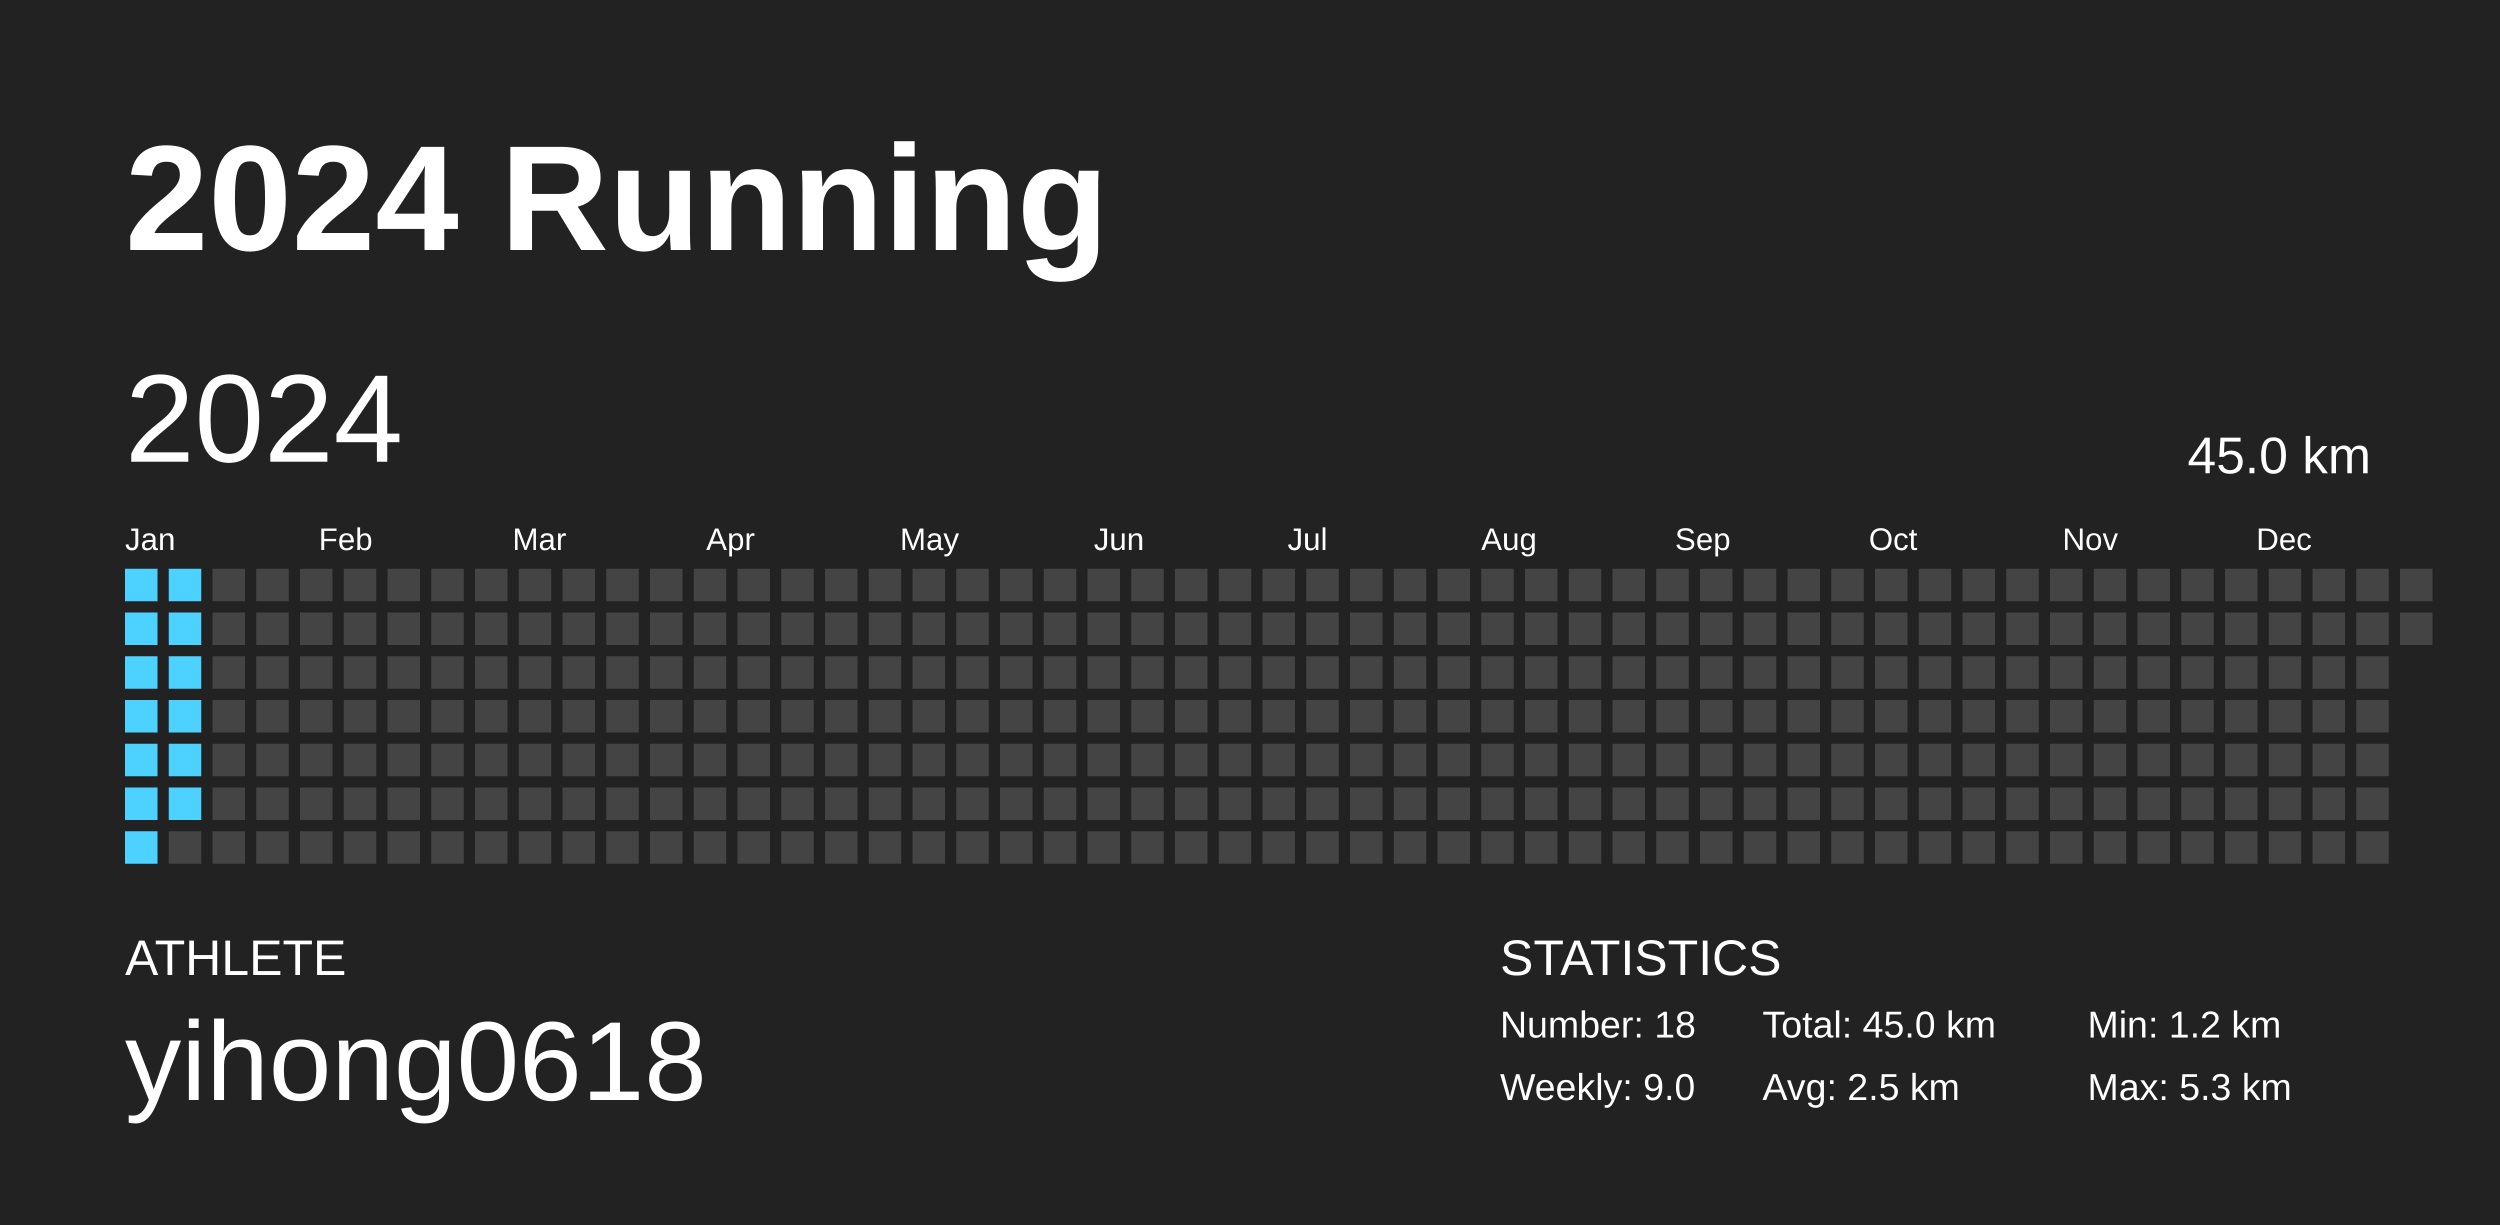
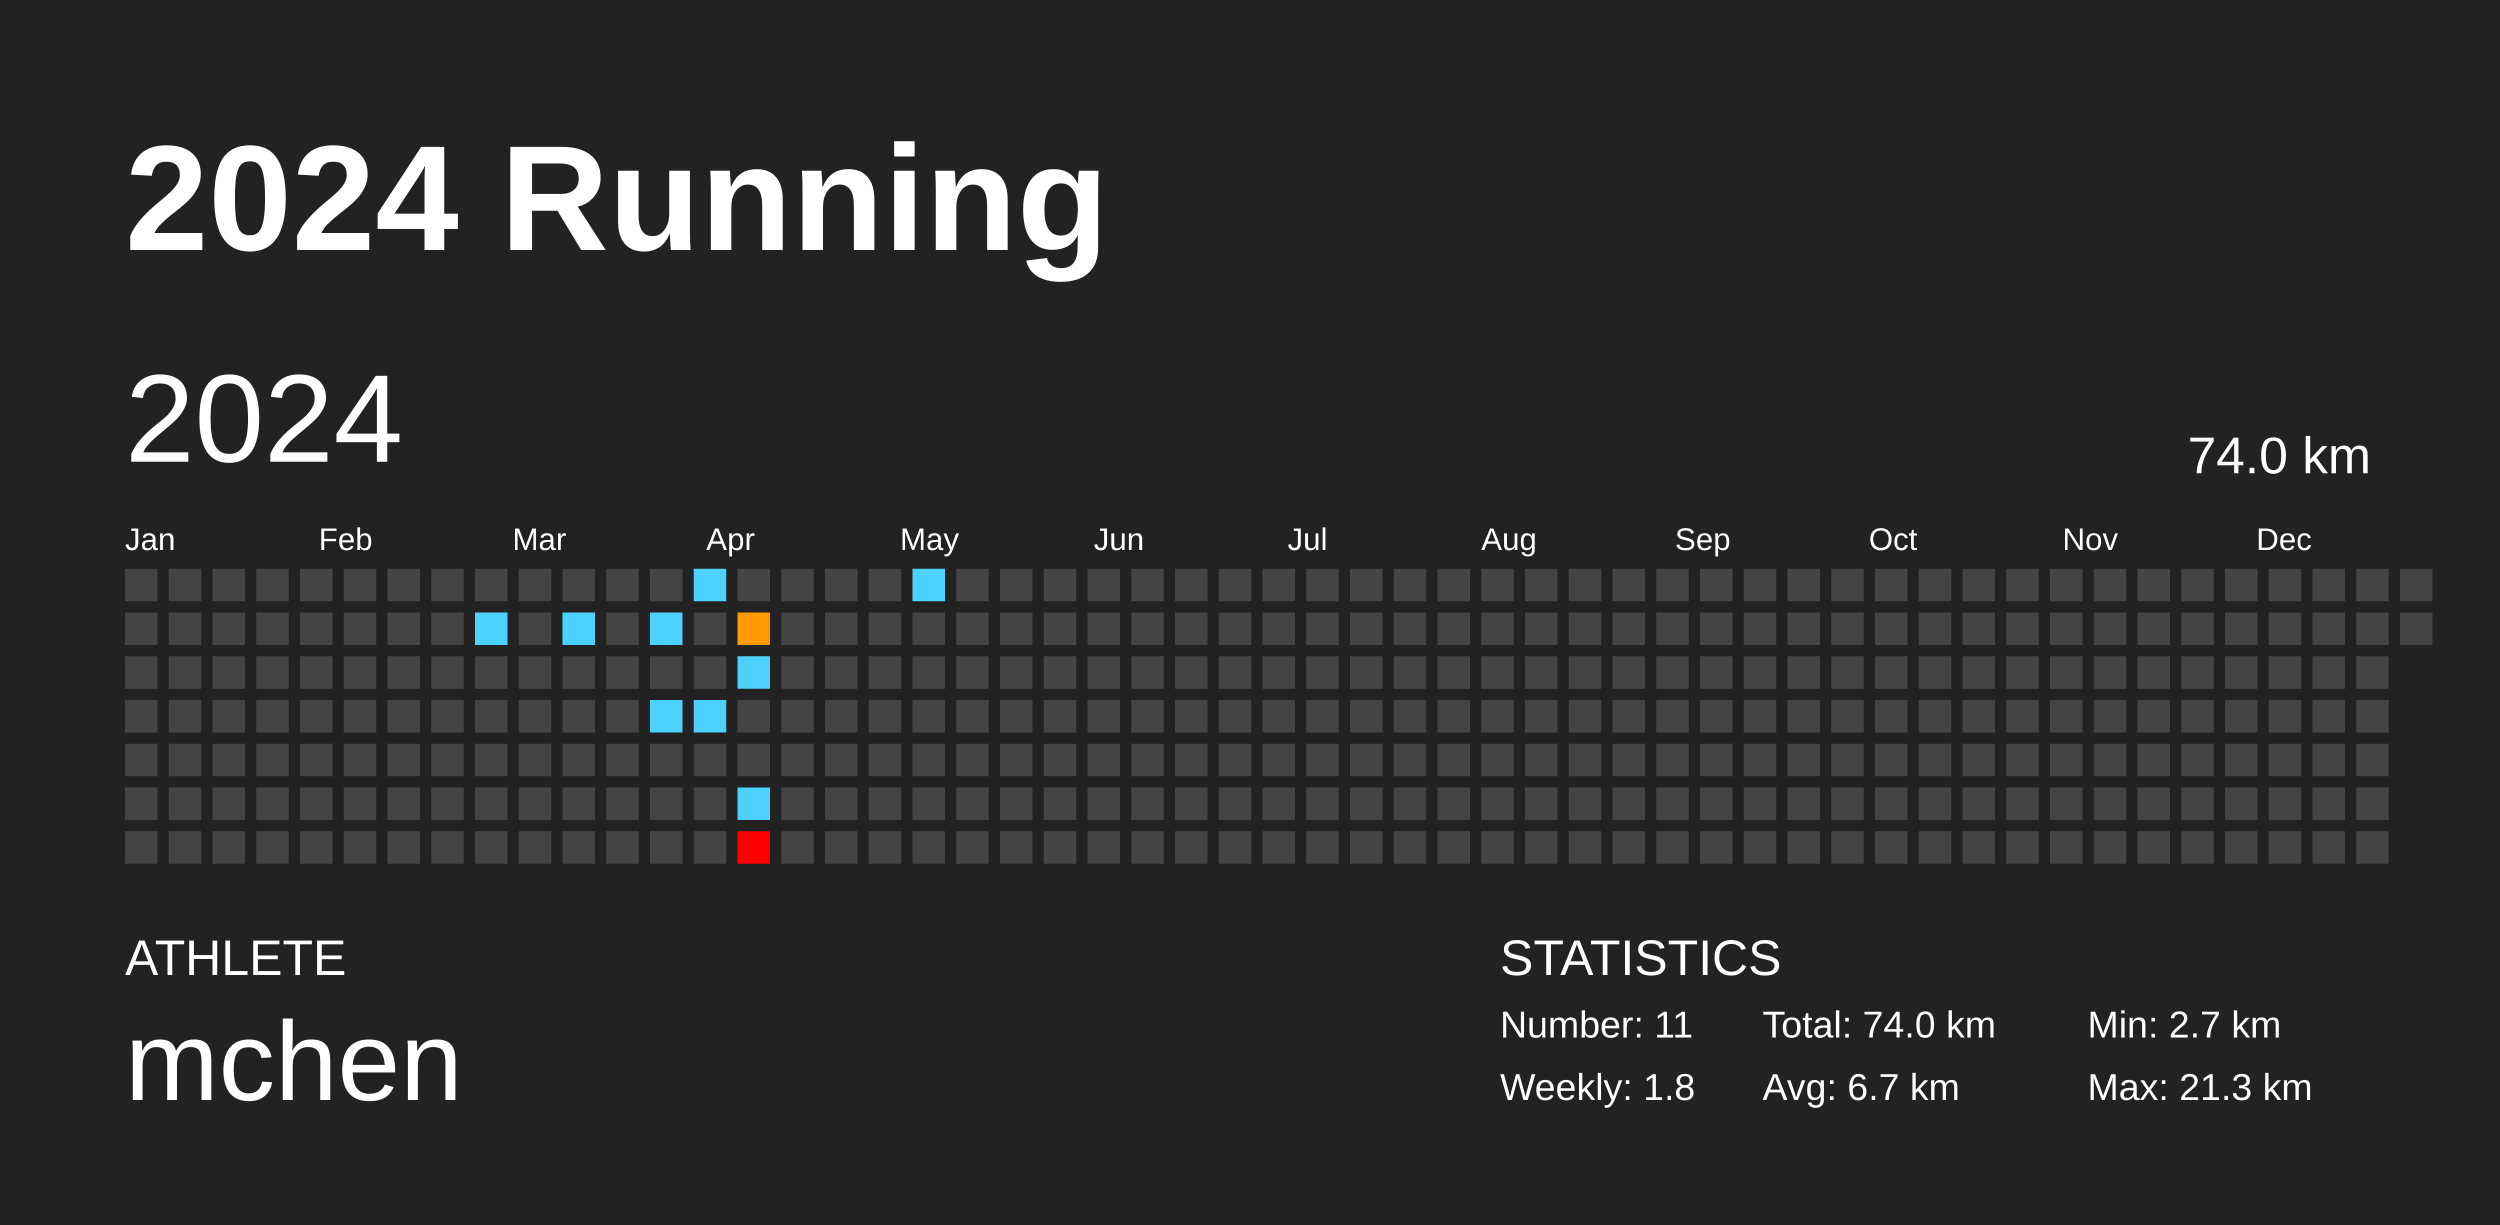
<svg xmlns="http://www.w3.org/2000/svg" baseProfile="full" height="98mm" version="1.1" viewBox="0,0,200,98" width="200mm">
  <defs />
  <rect fill="#222222" height="98" width="200" x="0" y="0" />
  <text fill="#FFFFFF" style="font-size:12px; font-family:Arial; font-weight:bold;" x="10" y="20">2024 Running</text>
  <text fill="#FFFFFF" style="font-size:4px; font-family:Arial" x="10" y="78">ATHLETE</text>
-   <text fill="#FFFFFF" style="font-size:9px; font-family:Arial" x="10" y="88">yihong0618</text>
+   <text fill="#FFFFFF" style="font-size:9px; font-family:Arial" x="10" y="88">mchen</text>
  <text fill="#FFFFFF" style="font-size:4px; font-family:Arial" x="120" y="78">STATISTICS</text>
-   <text fill="#FFFFFF" style="font-size:3px; font-family:Arial" x="120" y="83">Number: 18</text>
-   <text fill="#FFFFFF" style="font-size:3px; font-family:Arial" x="120" y="88">Weekly: 9.0</text>
-   <text fill="#FFFFFF" style="font-size:3px; font-family:Arial" x="141" y="83">Total: 45.0 km</text>
-   <text fill="#FFFFFF" style="font-size:3px; font-family:Arial" x="141" y="88">Avg: 2.5 km</text>
-   <text fill="#FFFFFF" style="font-size:3px; font-family:Arial" x="167" y="83">Min: 1.2 km</text>
-   <text fill="#FFFFFF" style="font-size:3px; font-family:Arial" x="167" y="88">Max: 5.3 km</text>
+   <text fill="#FFFFFF" style="font-size:3px; font-family:Arial" x="120" y="83">Number: 11</text>
+   <text fill="#FFFFFF" style="font-size:3px; font-family:Arial" x="120" y="88">Weekly: 1.8</text>
+   <text fill="#FFFFFF" style="font-size:3px; font-family:Arial" x="141" y="83">Total: 74.0 km</text>
+   <text fill="#FFFFFF" style="font-size:3px; font-family:Arial" x="141" y="88">Avg: 6.7 km</text>
+   <text fill="#FFFFFF" style="font-size:3px; font-family:Arial" x="167" y="83">Min: 2.7 km</text>
+   <text fill="#FFFFFF" style="font-size:3px; font-family:Arial" x="167" y="88">Max: 21.3 km</text>
  <text dominant-baseline="hanging" fill="#FFFFFF" style="font-size:10.0px; font-family:Arial;" x="10" y="30">2024</text>
-   <text dominant-baseline="hanging" fill="#FFFFFF" style="font-size:4.125px; font-family:Arial;" x="175" y="35">45.0 km</text>
+   <text dominant-baseline="hanging" fill="#FFFFFF" style="font-size:4.125px; font-family:Arial;" x="175" y="35">74.0 km</text>
  <text fill="#FFFFFF" style="font-size:2.5px; font-family:Arial" x="10.0" y="44">Jan</text>
  <text fill="#FFFFFF" style="font-size:2.5px; font-family:Arial" x="25.5" y="44">Feb</text>
  <text fill="#FFFFFF" style="font-size:2.5px; font-family:Arial" x="41.0" y="44">Mar</text>
  <text fill="#FFFFFF" style="font-size:2.5px; font-family:Arial" x="56.5" y="44">Apr</text>
  <text fill="#FFFFFF" style="font-size:2.5px; font-family:Arial" x="72.0" y="44">May</text>
  <text fill="#FFFFFF" style="font-size:2.5px; font-family:Arial" x="87.5" y="44">Jun</text>
  <text fill="#FFFFFF" style="font-size:2.5px; font-family:Arial" x="103.0" y="44">Jul</text>
  <text fill="#FFFFFF" style="font-size:2.5px; font-family:Arial" x="118.5" y="44">Aug</text>
  <text fill="#FFFFFF" style="font-size:2.5px; font-family:Arial" x="134.0" y="44">Sep</text>
  <text fill="#FFFFFF" style="font-size:2.5px; font-family:Arial" x="149.5" y="44">Oct</text>
  <text fill="#FFFFFF" style="font-size:2.5px; font-family:Arial" x="165.0" y="44">Nov</text>
  <text fill="#FFFFFF" style="font-size:2.5px; font-family:Arial" x="180.5" y="44">Dec</text>
-   <rect fill="#4dd2ff" height="2.6" width="2.6" x="10.0" y="45.5" />
-   <rect fill="#4dd2ff" height="2.6" width="2.6" x="10.0" y="49.0" />
-   <rect fill="#4dd2ff" height="2.6" width="2.6" x="10.0" y="52.5" />
-   <rect fill="#4dd2ff" height="2.6" width="2.6" x="10.0" y="56.0" />
-   <rect fill="#4dd2ff" height="2.6" width="2.6" x="10.0" y="59.5" />
-   <rect fill="#4dd2ff" height="2.6" width="2.6" x="10.0" y="63.0" />
-   <rect fill="#4dd2ff" height="2.6" width="2.6" x="10.0" y="66.5" />
-   <rect fill="#4dd2ff" height="2.6" width="2.6" x="13.5" y="45.5" />
-   <rect fill="#4dd2ff" height="2.6" width="2.6" x="13.5" y="49.0" />
-   <rect fill="#4dd2ff" height="2.6" width="2.6" x="13.5" y="52.5" />
-   <rect fill="#4dd2ff" height="2.6" width="2.6" x="13.5" y="56.0" />
-   <rect fill="#4dd2ff" height="2.6" width="2.6" x="13.5" y="59.5" />
-   <rect fill="#4dd2ff" height="2.6" width="2.6" x="13.5" y="63.0" />
+   <rect fill="#444444" height="2.6" width="2.6" x="10.0" y="45.5" />
+   <rect fill="#444444" height="2.6" width="2.6" x="10.0" y="49.0" />
+   <rect fill="#444444" height="2.6" width="2.6" x="10.0" y="52.5" />
+   <rect fill="#444444" height="2.6" width="2.6" x="10.0" y="56.0" />
+   <rect fill="#444444" height="2.6" width="2.6" x="10.0" y="59.5" />
+   <rect fill="#444444" height="2.6" width="2.6" x="10.0" y="63.0" />
+   <rect fill="#444444" height="2.6" width="2.6" x="10.0" y="66.5" />
+   <rect fill="#444444" height="2.6" width="2.6" x="13.5" y="45.5" />
+   <rect fill="#444444" height="2.6" width="2.6" x="13.5" y="49.0" />
+   <rect fill="#444444" height="2.6" width="2.6" x="13.5" y="52.5" />
+   <rect fill="#444444" height="2.6" width="2.6" x="13.5" y="56.0" />
+   <rect fill="#444444" height="2.6" width="2.6" x="13.5" y="59.5" />
+   <rect fill="#444444" height="2.6" width="2.6" x="13.5" y="63.0" />
  <rect fill="#444444" height="2.6" width="2.6" x="13.5" y="66.5" />
  <rect fill="#444444" height="2.6" width="2.6" x="17.0" y="45.5" />
  <rect fill="#444444" height="2.6" width="2.6" x="17.0" y="49.0" />
  <rect fill="#444444" height="2.6" width="2.6" x="17.0" y="52.5" />
  <rect fill="#444444" height="2.6" width="2.6" x="17.0" y="56.0" />
  <rect fill="#444444" height="2.6" width="2.6" x="17.0" y="59.5" />
  <rect fill="#444444" height="2.6" width="2.6" x="17.0" y="63.0" />
  <rect fill="#444444" height="2.6" width="2.6" x="17.0" y="66.5" />
  <rect fill="#444444" height="2.6" width="2.6" x="20.5" y="45.5" />
  <rect fill="#444444" height="2.6" width="2.6" x="20.5" y="49.0" />
  <rect fill="#444444" height="2.6" width="2.6" x="20.5" y="52.5" />
  <rect fill="#444444" height="2.6" width="2.6" x="20.5" y="56.0" />
  <rect fill="#444444" height="2.6" width="2.6" x="20.5" y="59.5" />
  <rect fill="#444444" height="2.6" width="2.6" x="20.5" y="63.0" />
  <rect fill="#444444" height="2.6" width="2.6" x="20.5" y="66.5" />
  <rect fill="#444444" height="2.6" width="2.6" x="24.0" y="45.5" />
  <rect fill="#444444" height="2.6" width="2.6" x="24.0" y="49.0" />
  <rect fill="#444444" height="2.6" width="2.6" x="24.0" y="52.5" />
  <rect fill="#444444" height="2.6" width="2.6" x="24.0" y="56.0" />
  <rect fill="#444444" height="2.6" width="2.6" x="24.0" y="59.5" />
  <rect fill="#444444" height="2.6" width="2.6" x="24.0" y="63.0" />
  <rect fill="#444444" height="2.6" width="2.6" x="24.0" y="66.5" />
  <rect fill="#444444" height="2.6" width="2.6" x="27.5" y="45.5" />
  <rect fill="#444444" height="2.6" width="2.6" x="27.5" y="49.0" />
  <rect fill="#444444" height="2.6" width="2.6" x="27.5" y="52.5" />
  <rect fill="#444444" height="2.6" width="2.6" x="27.5" y="56.0" />
  <rect fill="#444444" height="2.6" width="2.6" x="27.5" y="59.5" />
  <rect fill="#444444" height="2.6" width="2.6" x="27.5" y="63.0" />
  <rect fill="#444444" height="2.6" width="2.6" x="27.5" y="66.5" />
  <rect fill="#444444" height="2.6" width="2.6" x="31.0" y="45.5" />
  <rect fill="#444444" height="2.6" width="2.6" x="31.0" y="49.0" />
  <rect fill="#444444" height="2.6" width="2.6" x="31.0" y="52.5" />
  <rect fill="#444444" height="2.6" width="2.6" x="31.0" y="56.0" />
  <rect fill="#444444" height="2.6" width="2.6" x="31.0" y="59.5" />
  <rect fill="#444444" height="2.6" width="2.6" x="31.0" y="63.0" />
  <rect fill="#444444" height="2.6" width="2.6" x="31.0" y="66.5" />
  <rect fill="#444444" height="2.6" width="2.6" x="34.5" y="45.5" />
  <rect fill="#444444" height="2.6" width="2.6" x="34.5" y="49.0" />
  <rect fill="#444444" height="2.6" width="2.6" x="34.5" y="52.5" />
  <rect fill="#444444" height="2.6" width="2.6" x="34.5" y="56.0" />
  <rect fill="#444444" height="2.6" width="2.6" x="34.5" y="59.5" />
  <rect fill="#444444" height="2.6" width="2.6" x="34.5" y="63.0" />
  <rect fill="#444444" height="2.6" width="2.6" x="34.5" y="66.5" />
  <rect fill="#444444" height="2.6" width="2.6" x="38.0" y="45.5" />
-   <rect fill="#444444" height="2.6" width="2.6" x="38.0" y="49.0" />
+   <rect fill="#4dd2ff" height="2.6" width="2.6" x="38.0" y="49.0" />
  <rect fill="#444444" height="2.6" width="2.6" x="38.0" y="52.5" />
  <rect fill="#444444" height="2.6" width="2.6" x="38.0" y="56.0" />
  <rect fill="#444444" height="2.6" width="2.6" x="38.0" y="59.5" />
  <rect fill="#444444" height="2.6" width="2.6" x="38.0" y="63.0" />
  <rect fill="#444444" height="2.6" width="2.6" x="38.0" y="66.5" />
  <rect fill="#444444" height="2.6" width="2.6" x="41.5" y="45.5" />
  <rect fill="#444444" height="2.6" width="2.6" x="41.5" y="49.0" />
  <rect fill="#444444" height="2.6" width="2.6" x="41.5" y="52.5" />
  <rect fill="#444444" height="2.6" width="2.6" x="41.5" y="56.0" />
  <rect fill="#444444" height="2.6" width="2.6" x="41.5" y="59.5" />
  <rect fill="#444444" height="2.6" width="2.6" x="41.5" y="63.0" />
  <rect fill="#444444" height="2.6" width="2.6" x="41.5" y="66.5" />
  <rect fill="#444444" height="2.6" width="2.6" x="45.0" y="45.5" />
-   <rect fill="#444444" height="2.6" width="2.6" x="45.0" y="49.0" />
+   <rect fill="#4dd2ff" height="2.6" width="2.6" x="45.0" y="49.0" />
  <rect fill="#444444" height="2.6" width="2.6" x="45.0" y="52.5" />
  <rect fill="#444444" height="2.6" width="2.6" x="45.0" y="56.0" />
  <rect fill="#444444" height="2.6" width="2.6" x="45.0" y="59.5" />
  <rect fill="#444444" height="2.6" width="2.6" x="45.0" y="63.0" />
  <rect fill="#444444" height="2.6" width="2.6" x="45.0" y="66.5" />
  <rect fill="#444444" height="2.6" width="2.6" x="48.5" y="45.5" />
  <rect fill="#444444" height="2.6" width="2.6" x="48.5" y="49.0" />
  <rect fill="#444444" height="2.6" width="2.6" x="48.5" y="52.5" />
  <rect fill="#444444" height="2.6" width="2.6" x="48.5" y="56.0" />
  <rect fill="#444444" height="2.6" width="2.6" x="48.5" y="59.5" />
  <rect fill="#444444" height="2.6" width="2.6" x="48.5" y="63.0" />
  <rect fill="#444444" height="2.6" width="2.6" x="48.5" y="66.5" />
  <rect fill="#444444" height="2.6" width="2.6" x="52.0" y="45.5" />
-   <rect fill="#444444" height="2.6" width="2.6" x="52.0" y="49.0" />
+   <rect fill="#4dd2ff" height="2.6" width="2.6" x="52.0" y="49.0" />
  <rect fill="#444444" height="2.6" width="2.6" x="52.0" y="52.5" />
-   <rect fill="#444444" height="2.6" width="2.6" x="52.0" y="56.0" />
+   <rect fill="#4dd2ff" height="2.6" width="2.6" x="52.0" y="56.0" />
  <rect fill="#444444" height="2.6" width="2.6" x="52.0" y="59.5" />
  <rect fill="#444444" height="2.6" width="2.6" x="52.0" y="63.0" />
  <rect fill="#444444" height="2.6" width="2.6" x="52.0" y="66.5" />
-   <rect fill="#444444" height="2.6" width="2.6" x="55.5" y="45.5" />
+   <rect fill="#4dd2ff" height="2.6" width="2.6" x="55.5" y="45.5" />
  <rect fill="#444444" height="2.6" width="2.6" x="55.5" y="49.0" />
  <rect fill="#444444" height="2.6" width="2.6" x="55.5" y="52.5" />
-   <rect fill="#444444" height="2.6" width="2.6" x="55.5" y="56.0" />
+   <rect fill="#4dd2ff" height="2.6" width="2.6" x="55.5" y="56.0" />
  <rect fill="#444444" height="2.6" width="2.6" x="55.5" y="59.5" />
  <rect fill="#444444" height="2.6" width="2.6" x="55.5" y="63.0" />
  <rect fill="#444444" height="2.6" width="2.6" x="55.5" y="66.5" />
  <rect fill="#444444" height="2.6" width="2.6" x="59.0" y="45.5" />
-   <rect fill="#444444" height="2.6" width="2.6" x="59.0" y="49.0" />
-   <rect fill="#444444" height="2.6" width="2.6" x="59.0" y="52.5" />
+   <rect fill="#ff9b00" height="2.6" width="2.6" x="59.0" y="49.0" />
+   <rect fill="#4dd2ff" height="2.6" width="2.6" x="59.0" y="52.5" />
  <rect fill="#444444" height="2.6" width="2.6" x="59.0" y="56.0" />
  <rect fill="#444444" height="2.6" width="2.6" x="59.0" y="59.5" />
-   <rect fill="#444444" height="2.6" width="2.6" x="59.0" y="63.0" />
-   <rect fill="#444444" height="2.6" width="2.6" x="59.0" y="66.5" />
+   <rect fill="#4dd2ff" height="2.6" width="2.6" x="59.0" y="63.0" />
+   <rect fill="red" height="2.6" width="2.6" x="59.0" y="66.5" />
  <rect fill="#444444" height="2.6" width="2.6" x="62.5" y="45.5" />
  <rect fill="#444444" height="2.6" width="2.6" x="62.5" y="49.0" />
  <rect fill="#444444" height="2.6" width="2.6" x="62.5" y="52.5" />
  <rect fill="#444444" height="2.6" width="2.6" x="62.5" y="56.0" />
  <rect fill="#444444" height="2.6" width="2.6" x="62.5" y="59.5" />
  <rect fill="#444444" height="2.6" width="2.6" x="62.5" y="63.0" />
  <rect fill="#444444" height="2.6" width="2.6" x="62.5" y="66.5" />
  <rect fill="#444444" height="2.6" width="2.6" x="66.0" y="45.5" />
  <rect fill="#444444" height="2.6" width="2.6" x="66.0" y="49.0" />
  <rect fill="#444444" height="2.6" width="2.6" x="66.0" y="52.5" />
  <rect fill="#444444" height="2.6" width="2.6" x="66.0" y="56.0" />
  <rect fill="#444444" height="2.6" width="2.6" x="66.0" y="59.5" />
  <rect fill="#444444" height="2.6" width="2.6" x="66.0" y="63.0" />
  <rect fill="#444444" height="2.6" width="2.6" x="66.0" y="66.5" />
  <rect fill="#444444" height="2.6" width="2.6" x="69.5" y="45.5" />
  <rect fill="#444444" height="2.6" width="2.6" x="69.5" y="49.0" />
  <rect fill="#444444" height="2.6" width="2.6" x="69.5" y="52.5" />
  <rect fill="#444444" height="2.6" width="2.6" x="69.5" y="56.0" />
  <rect fill="#444444" height="2.6" width="2.6" x="69.5" y="59.5" />
  <rect fill="#444444" height="2.6" width="2.6" x="69.5" y="63.0" />
  <rect fill="#444444" height="2.6" width="2.6" x="69.5" y="66.5" />
-   <rect fill="#444444" height="2.6" width="2.6" x="73.0" y="45.5" />
+   <rect fill="#4dd2ff" height="2.6" width="2.6" x="73.0" y="45.5" />
  <rect fill="#444444" height="2.6" width="2.6" x="73.0" y="49.0" />
  <rect fill="#444444" height="2.6" width="2.6" x="73.0" y="52.5" />
  <rect fill="#444444" height="2.6" width="2.6" x="73.0" y="56.0" />
  <rect fill="#444444" height="2.6" width="2.6" x="73.0" y="59.5" />
  <rect fill="#444444" height="2.6" width="2.6" x="73.0" y="63.0" />
  <rect fill="#444444" height="2.6" width="2.6" x="73.0" y="66.5" />
  <rect fill="#444444" height="2.6" width="2.6" x="76.5" y="45.5" />
  <rect fill="#444444" height="2.6" width="2.6" x="76.5" y="49.0" />
  <rect fill="#444444" height="2.6" width="2.6" x="76.5" y="52.5" />
  <rect fill="#444444" height="2.6" width="2.6" x="76.5" y="56.0" />
  <rect fill="#444444" height="2.6" width="2.6" x="76.5" y="59.5" />
  <rect fill="#444444" height="2.6" width="2.6" x="76.5" y="63.0" />
  <rect fill="#444444" height="2.6" width="2.6" x="76.5" y="66.5" />
  <rect fill="#444444" height="2.6" width="2.6" x="80.0" y="45.5" />
  <rect fill="#444444" height="2.6" width="2.6" x="80.0" y="49.0" />
  <rect fill="#444444" height="2.6" width="2.6" x="80.0" y="52.5" />
  <rect fill="#444444" height="2.6" width="2.6" x="80.0" y="56.0" />
  <rect fill="#444444" height="2.6" width="2.6" x="80.0" y="59.5" />
  <rect fill="#444444" height="2.6" width="2.6" x="80.0" y="63.0" />
  <rect fill="#444444" height="2.6" width="2.6" x="80.0" y="66.5" />
  <rect fill="#444444" height="2.6" width="2.6" x="83.5" y="45.5" />
  <rect fill="#444444" height="2.6" width="2.6" x="83.5" y="49.0" />
  <rect fill="#444444" height="2.6" width="2.6" x="83.5" y="52.5" />
  <rect fill="#444444" height="2.6" width="2.6" x="83.5" y="56.0" />
  <rect fill="#444444" height="2.6" width="2.6" x="83.5" y="59.5" />
  <rect fill="#444444" height="2.6" width="2.6" x="83.5" y="63.0" />
  <rect fill="#444444" height="2.6" width="2.6" x="83.5" y="66.5" />
  <rect fill="#444444" height="2.6" width="2.6" x="87.0" y="45.5" />
  <rect fill="#444444" height="2.6" width="2.6" x="87.0" y="49.0" />
  <rect fill="#444444" height="2.6" width="2.6" x="87.0" y="52.5" />
  <rect fill="#444444" height="2.6" width="2.6" x="87.0" y="56.0" />
  <rect fill="#444444" height="2.6" width="2.6" x="87.0" y="59.5" />
  <rect fill="#444444" height="2.6" width="2.6" x="87.0" y="63.0" />
  <rect fill="#444444" height="2.6" width="2.6" x="87.0" y="66.5" />
  <rect fill="#444444" height="2.6" width="2.6" x="90.5" y="45.5" />
  <rect fill="#444444" height="2.6" width="2.6" x="90.5" y="49.0" />
  <rect fill="#444444" height="2.6" width="2.6" x="90.5" y="52.5" />
  <rect fill="#444444" height="2.6" width="2.6" x="90.5" y="56.0" />
  <rect fill="#444444" height="2.6" width="2.6" x="90.5" y="59.5" />
  <rect fill="#444444" height="2.6" width="2.6" x="90.5" y="63.0" />
  <rect fill="#444444" height="2.6" width="2.6" x="90.5" y="66.5" />
  <rect fill="#444444" height="2.6" width="2.6" x="94.0" y="45.5" />
  <rect fill="#444444" height="2.6" width="2.6" x="94.0" y="49.0" />
  <rect fill="#444444" height="2.6" width="2.6" x="94.0" y="52.5" />
  <rect fill="#444444" height="2.6" width="2.6" x="94.0" y="56.0" />
  <rect fill="#444444" height="2.6" width="2.6" x="94.0" y="59.5" />
  <rect fill="#444444" height="2.6" width="2.6" x="94.0" y="63.0" />
  <rect fill="#444444" height="2.6" width="2.6" x="94.0" y="66.5" />
  <rect fill="#444444" height="2.6" width="2.6" x="97.5" y="45.5" />
  <rect fill="#444444" height="2.6" width="2.6" x="97.5" y="49.0" />
  <rect fill="#444444" height="2.6" width="2.6" x="97.5" y="52.5" />
  <rect fill="#444444" height="2.6" width="2.6" x="97.5" y="56.0" />
  <rect fill="#444444" height="2.6" width="2.6" x="97.5" y="59.5" />
  <rect fill="#444444" height="2.6" width="2.6" x="97.5" y="63.0" />
  <rect fill="#444444" height="2.6" width="2.6" x="97.5" y="66.5" />
  <rect fill="#444444" height="2.6" width="2.6" x="101.0" y="45.5" />
  <rect fill="#444444" height="2.6" width="2.6" x="101.0" y="49.0" />
  <rect fill="#444444" height="2.6" width="2.6" x="101.0" y="52.5" />
  <rect fill="#444444" height="2.6" width="2.6" x="101.0" y="56.0" />
  <rect fill="#444444" height="2.6" width="2.6" x="101.0" y="59.5" />
  <rect fill="#444444" height="2.6" width="2.6" x="101.0" y="63.0" />
  <rect fill="#444444" height="2.6" width="2.6" x="101.0" y="66.5" />
  <rect fill="#444444" height="2.6" width="2.6" x="104.5" y="45.5" />
  <rect fill="#444444" height="2.6" width="2.6" x="104.5" y="49.0" />
  <rect fill="#444444" height="2.6" width="2.6" x="104.5" y="52.5" />
  <rect fill="#444444" height="2.6" width="2.6" x="104.5" y="56.0" />
  <rect fill="#444444" height="2.6" width="2.6" x="104.5" y="59.5" />
  <rect fill="#444444" height="2.6" width="2.6" x="104.5" y="63.0" />
  <rect fill="#444444" height="2.6" width="2.6" x="104.5" y="66.5" />
  <rect fill="#444444" height="2.6" width="2.6" x="108.0" y="45.5" />
  <rect fill="#444444" height="2.6" width="2.6" x="108.0" y="49.0" />
  <rect fill="#444444" height="2.6" width="2.6" x="108.0" y="52.5" />
  <rect fill="#444444" height="2.6" width="2.6" x="108.0" y="56.0" />
  <rect fill="#444444" height="2.6" width="2.6" x="108.0" y="59.5" />
  <rect fill="#444444" height="2.6" width="2.6" x="108.0" y="63.0" />
  <rect fill="#444444" height="2.6" width="2.6" x="108.0" y="66.5" />
  <rect fill="#444444" height="2.6" width="2.6" x="111.5" y="45.5" />
  <rect fill="#444444" height="2.6" width="2.6" x="111.5" y="49.0" />
  <rect fill="#444444" height="2.6" width="2.6" x="111.5" y="52.5" />
  <rect fill="#444444" height="2.6" width="2.6" x="111.5" y="56.0" />
  <rect fill="#444444" height="2.6" width="2.6" x="111.5" y="59.5" />
  <rect fill="#444444" height="2.6" width="2.6" x="111.5" y="63.0" />
  <rect fill="#444444" height="2.6" width="2.6" x="111.5" y="66.5" />
  <rect fill="#444444" height="2.6" width="2.6" x="115.0" y="45.5" />
  <rect fill="#444444" height="2.6" width="2.6" x="115.0" y="49.0" />
  <rect fill="#444444" height="2.6" width="2.6" x="115.0" y="52.5" />
  <rect fill="#444444" height="2.6" width="2.6" x="115.0" y="56.0" />
  <rect fill="#444444" height="2.6" width="2.6" x="115.0" y="59.5" />
  <rect fill="#444444" height="2.6" width="2.6" x="115.0" y="63.0" />
  <rect fill="#444444" height="2.6" width="2.6" x="115.0" y="66.5" />
  <rect fill="#444444" height="2.6" width="2.6" x="118.5" y="45.5" />
  <rect fill="#444444" height="2.6" width="2.6" x="118.5" y="49.0" />
  <rect fill="#444444" height="2.6" width="2.6" x="118.5" y="52.5" />
  <rect fill="#444444" height="2.6" width="2.6" x="118.5" y="56.0" />
  <rect fill="#444444" height="2.6" width="2.6" x="118.5" y="59.5" />
  <rect fill="#444444" height="2.6" width="2.6" x="118.5" y="63.0" />
  <rect fill="#444444" height="2.6" width="2.6" x="118.5" y="66.5" />
  <rect fill="#444444" height="2.6" width="2.6" x="122.0" y="45.5" />
  <rect fill="#444444" height="2.6" width="2.6" x="122.0" y="49.0" />
  <rect fill="#444444" height="2.6" width="2.6" x="122.0" y="52.5" />
  <rect fill="#444444" height="2.6" width="2.6" x="122.0" y="56.0" />
  <rect fill="#444444" height="2.6" width="2.6" x="122.0" y="59.5" />
  <rect fill="#444444" height="2.6" width="2.6" x="122.0" y="63.0" />
  <rect fill="#444444" height="2.6" width="2.6" x="122.0" y="66.5" />
  <rect fill="#444444" height="2.6" width="2.6" x="125.5" y="45.5" />
  <rect fill="#444444" height="2.6" width="2.6" x="125.5" y="49.0" />
  <rect fill="#444444" height="2.6" width="2.6" x="125.5" y="52.5" />
  <rect fill="#444444" height="2.6" width="2.6" x="125.5" y="56.0" />
  <rect fill="#444444" height="2.6" width="2.6" x="125.5" y="59.5" />
  <rect fill="#444444" height="2.6" width="2.6" x="125.5" y="63.0" />
  <rect fill="#444444" height="2.6" width="2.6" x="125.5" y="66.5" />
  <rect fill="#444444" height="2.6" width="2.6" x="129.0" y="45.5" />
  <rect fill="#444444" height="2.6" width="2.6" x="129.0" y="49.0" />
  <rect fill="#444444" height="2.6" width="2.6" x="129.0" y="52.5" />
  <rect fill="#444444" height="2.6" width="2.6" x="129.0" y="56.0" />
  <rect fill="#444444" height="2.6" width="2.6" x="129.0" y="59.5" />
  <rect fill="#444444" height="2.6" width="2.6" x="129.0" y="63.0" />
  <rect fill="#444444" height="2.6" width="2.6" x="129.0" y="66.5" />
  <rect fill="#444444" height="2.6" width="2.6" x="132.5" y="45.5" />
  <rect fill="#444444" height="2.6" width="2.6" x="132.5" y="49.0" />
  <rect fill="#444444" height="2.6" width="2.6" x="132.5" y="52.5" />
  <rect fill="#444444" height="2.6" width="2.6" x="132.5" y="56.0" />
  <rect fill="#444444" height="2.6" width="2.6" x="132.5" y="59.5" />
  <rect fill="#444444" height="2.6" width="2.6" x="132.5" y="63.0" />
  <rect fill="#444444" height="2.6" width="2.6" x="132.5" y="66.5" />
  <rect fill="#444444" height="2.6" width="2.6" x="136.0" y="45.5" />
  <rect fill="#444444" height="2.6" width="2.6" x="136.0" y="49.0" />
  <rect fill="#444444" height="2.6" width="2.6" x="136.0" y="52.5" />
  <rect fill="#444444" height="2.6" width="2.6" x="136.0" y="56.0" />
  <rect fill="#444444" height="2.6" width="2.6" x="136.0" y="59.5" />
  <rect fill="#444444" height="2.6" width="2.6" x="136.0" y="63.0" />
  <rect fill="#444444" height="2.6" width="2.6" x="136.0" y="66.5" />
  <rect fill="#444444" height="2.6" width="2.6" x="139.5" y="45.5" />
  <rect fill="#444444" height="2.6" width="2.6" x="139.5" y="49.0" />
  <rect fill="#444444" height="2.6" width="2.6" x="139.5" y="52.5" />
  <rect fill="#444444" height="2.6" width="2.6" x="139.5" y="56.0" />
  <rect fill="#444444" height="2.6" width="2.6" x="139.5" y="59.5" />
  <rect fill="#444444" height="2.6" width="2.6" x="139.5" y="63.0" />
  <rect fill="#444444" height="2.6" width="2.6" x="139.5" y="66.5" />
  <rect fill="#444444" height="2.6" width="2.6" x="143.0" y="45.5" />
  <rect fill="#444444" height="2.6" width="2.6" x="143.0" y="49.0" />
  <rect fill="#444444" height="2.6" width="2.6" x="143.0" y="52.5" />
  <rect fill="#444444" height="2.6" width="2.6" x="143.0" y="56.0" />
  <rect fill="#444444" height="2.6" width="2.6" x="143.0" y="59.5" />
  <rect fill="#444444" height="2.6" width="2.6" x="143.0" y="63.0" />
  <rect fill="#444444" height="2.6" width="2.6" x="143.0" y="66.5" />
  <rect fill="#444444" height="2.6" width="2.6" x="146.5" y="45.5" />
  <rect fill="#444444" height="2.6" width="2.6" x="146.5" y="49.0" />
  <rect fill="#444444" height="2.6" width="2.6" x="146.5" y="52.5" />
  <rect fill="#444444" height="2.6" width="2.6" x="146.5" y="56.0" />
  <rect fill="#444444" height="2.6" width="2.6" x="146.5" y="59.5" />
  <rect fill="#444444" height="2.6" width="2.6" x="146.5" y="63.0" />
  <rect fill="#444444" height="2.6" width="2.6" x="146.5" y="66.5" />
  <rect fill="#444444" height="2.6" width="2.6" x="150.0" y="45.5" />
  <rect fill="#444444" height="2.6" width="2.6" x="150.0" y="49.0" />
  <rect fill="#444444" height="2.6" width="2.6" x="150.0" y="52.5" />
  <rect fill="#444444" height="2.6" width="2.6" x="150.0" y="56.0" />
  <rect fill="#444444" height="2.6" width="2.6" x="150.0" y="59.5" />
  <rect fill="#444444" height="2.6" width="2.6" x="150.0" y="63.0" />
  <rect fill="#444444" height="2.6" width="2.6" x="150.0" y="66.5" />
  <rect fill="#444444" height="2.6" width="2.6" x="153.5" y="45.5" />
  <rect fill="#444444" height="2.6" width="2.6" x="153.5" y="49.0" />
  <rect fill="#444444" height="2.6" width="2.6" x="153.5" y="52.5" />
  <rect fill="#444444" height="2.6" width="2.6" x="153.5" y="56.0" />
  <rect fill="#444444" height="2.6" width="2.6" x="153.5" y="59.5" />
  <rect fill="#444444" height="2.6" width="2.6" x="153.5" y="63.0" />
  <rect fill="#444444" height="2.6" width="2.6" x="153.5" y="66.5" />
  <rect fill="#444444" height="2.6" width="2.6" x="157.0" y="45.5" />
  <rect fill="#444444" height="2.6" width="2.6" x="157.0" y="49.0" />
  <rect fill="#444444" height="2.6" width="2.6" x="157.0" y="52.5" />
  <rect fill="#444444" height="2.6" width="2.6" x="157.0" y="56.0" />
  <rect fill="#444444" height="2.6" width="2.6" x="157.0" y="59.5" />
  <rect fill="#444444" height="2.6" width="2.6" x="157.0" y="63.0" />
  <rect fill="#444444" height="2.6" width="2.6" x="157.0" y="66.5" />
  <rect fill="#444444" height="2.6" width="2.6" x="160.5" y="45.5" />
  <rect fill="#444444" height="2.6" width="2.6" x="160.5" y="49.0" />
  <rect fill="#444444" height="2.6" width="2.6" x="160.5" y="52.5" />
  <rect fill="#444444" height="2.6" width="2.6" x="160.5" y="56.0" />
  <rect fill="#444444" height="2.6" width="2.6" x="160.5" y="59.5" />
  <rect fill="#444444" height="2.6" width="2.6" x="160.5" y="63.0" />
  <rect fill="#444444" height="2.6" width="2.6" x="160.5" y="66.5" />
  <rect fill="#444444" height="2.6" width="2.6" x="164.0" y="45.5" />
  <rect fill="#444444" height="2.6" width="2.6" x="164.0" y="49.0" />
  <rect fill="#444444" height="2.6" width="2.6" x="164.0" y="52.5" />
  <rect fill="#444444" height="2.6" width="2.6" x="164.0" y="56.0" />
  <rect fill="#444444" height="2.6" width="2.6" x="164.0" y="59.5" />
  <rect fill="#444444" height="2.6" width="2.6" x="164.0" y="63.0" />
  <rect fill="#444444" height="2.6" width="2.6" x="164.0" y="66.5" />
  <rect fill="#444444" height="2.6" width="2.6" x="167.5" y="45.5" />
  <rect fill="#444444" height="2.6" width="2.6" x="167.5" y="49.0" />
  <rect fill="#444444" height="2.6" width="2.6" x="167.5" y="52.5" />
  <rect fill="#444444" height="2.6" width="2.6" x="167.5" y="56.0" />
  <rect fill="#444444" height="2.6" width="2.6" x="167.5" y="59.5" />
  <rect fill="#444444" height="2.6" width="2.6" x="167.5" y="63.0" />
  <rect fill="#444444" height="2.6" width="2.6" x="167.5" y="66.5" />
  <rect fill="#444444" height="2.6" width="2.6" x="171.0" y="45.5" />
  <rect fill="#444444" height="2.6" width="2.6" x="171.0" y="49.0" />
  <rect fill="#444444" height="2.6" width="2.6" x="171.0" y="52.5" />
  <rect fill="#444444" height="2.6" width="2.6" x="171.0" y="56.0" />
  <rect fill="#444444" height="2.6" width="2.6" x="171.0" y="59.5" />
  <rect fill="#444444" height="2.6" width="2.6" x="171.0" y="63.0" />
  <rect fill="#444444" height="2.6" width="2.6" x="171.0" y="66.5" />
  <rect fill="#444444" height="2.6" width="2.6" x="174.5" y="45.5" />
  <rect fill="#444444" height="2.6" width="2.6" x="174.5" y="49.0" />
  <rect fill="#444444" height="2.6" width="2.6" x="174.5" y="52.5" />
  <rect fill="#444444" height="2.6" width="2.6" x="174.5" y="56.0" />
  <rect fill="#444444" height="2.6" width="2.6" x="174.5" y="59.5" />
  <rect fill="#444444" height="2.6" width="2.6" x="174.5" y="63.0" />
  <rect fill="#444444" height="2.6" width="2.6" x="174.5" y="66.5" />
  <rect fill="#444444" height="2.6" width="2.6" x="178.0" y="45.5" />
  <rect fill="#444444" height="2.6" width="2.6" x="178.0" y="49.0" />
  <rect fill="#444444" height="2.6" width="2.6" x="178.0" y="52.5" />
  <rect fill="#444444" height="2.6" width="2.6" x="178.0" y="56.0" />
  <rect fill="#444444" height="2.6" width="2.6" x="178.0" y="59.5" />
  <rect fill="#444444" height="2.6" width="2.6" x="178.0" y="63.0" />
  <rect fill="#444444" height="2.6" width="2.6" x="178.0" y="66.5" />
  <rect fill="#444444" height="2.6" width="2.6" x="181.5" y="45.5" />
  <rect fill="#444444" height="2.6" width="2.6" x="181.5" y="49.0" />
  <rect fill="#444444" height="2.6" width="2.6" x="181.5" y="52.5" />
  <rect fill="#444444" height="2.6" width="2.6" x="181.5" y="56.0" />
  <rect fill="#444444" height="2.6" width="2.6" x="181.5" y="59.5" />
  <rect fill="#444444" height="2.6" width="2.6" x="181.5" y="63.0" />
  <rect fill="#444444" height="2.6" width="2.6" x="181.5" y="66.5" />
  <rect fill="#444444" height="2.6" width="2.6" x="185.0" y="45.5" />
  <rect fill="#444444" height="2.6" width="2.6" x="185.0" y="49.0" />
  <rect fill="#444444" height="2.6" width="2.6" x="185.0" y="52.5" />
  <rect fill="#444444" height="2.6" width="2.6" x="185.0" y="56.0" />
  <rect fill="#444444" height="2.6" width="2.6" x="185.0" y="59.5" />
  <rect fill="#444444" height="2.6" width="2.6" x="185.0" y="63.0" />
  <rect fill="#444444" height="2.6" width="2.6" x="185.0" y="66.5" />
  <rect fill="#444444" height="2.6" width="2.6" x="188.5" y="45.5" />
  <rect fill="#444444" height="2.6" width="2.6" x="188.5" y="49.0" />
  <rect fill="#444444" height="2.6" width="2.6" x="188.5" y="52.5" />
  <rect fill="#444444" height="2.6" width="2.6" x="188.5" y="56.0" />
  <rect fill="#444444" height="2.6" width="2.6" x="188.5" y="59.5" />
  <rect fill="#444444" height="2.6" width="2.6" x="188.5" y="63.0" />
  <rect fill="#444444" height="2.6" width="2.6" x="188.5" y="66.5" />
  <rect fill="#444444" height="2.6" width="2.6" x="192.0" y="45.5" />
  <rect fill="#444444" height="2.6" width="2.6" x="192.0" y="49.0" />
</svg>
